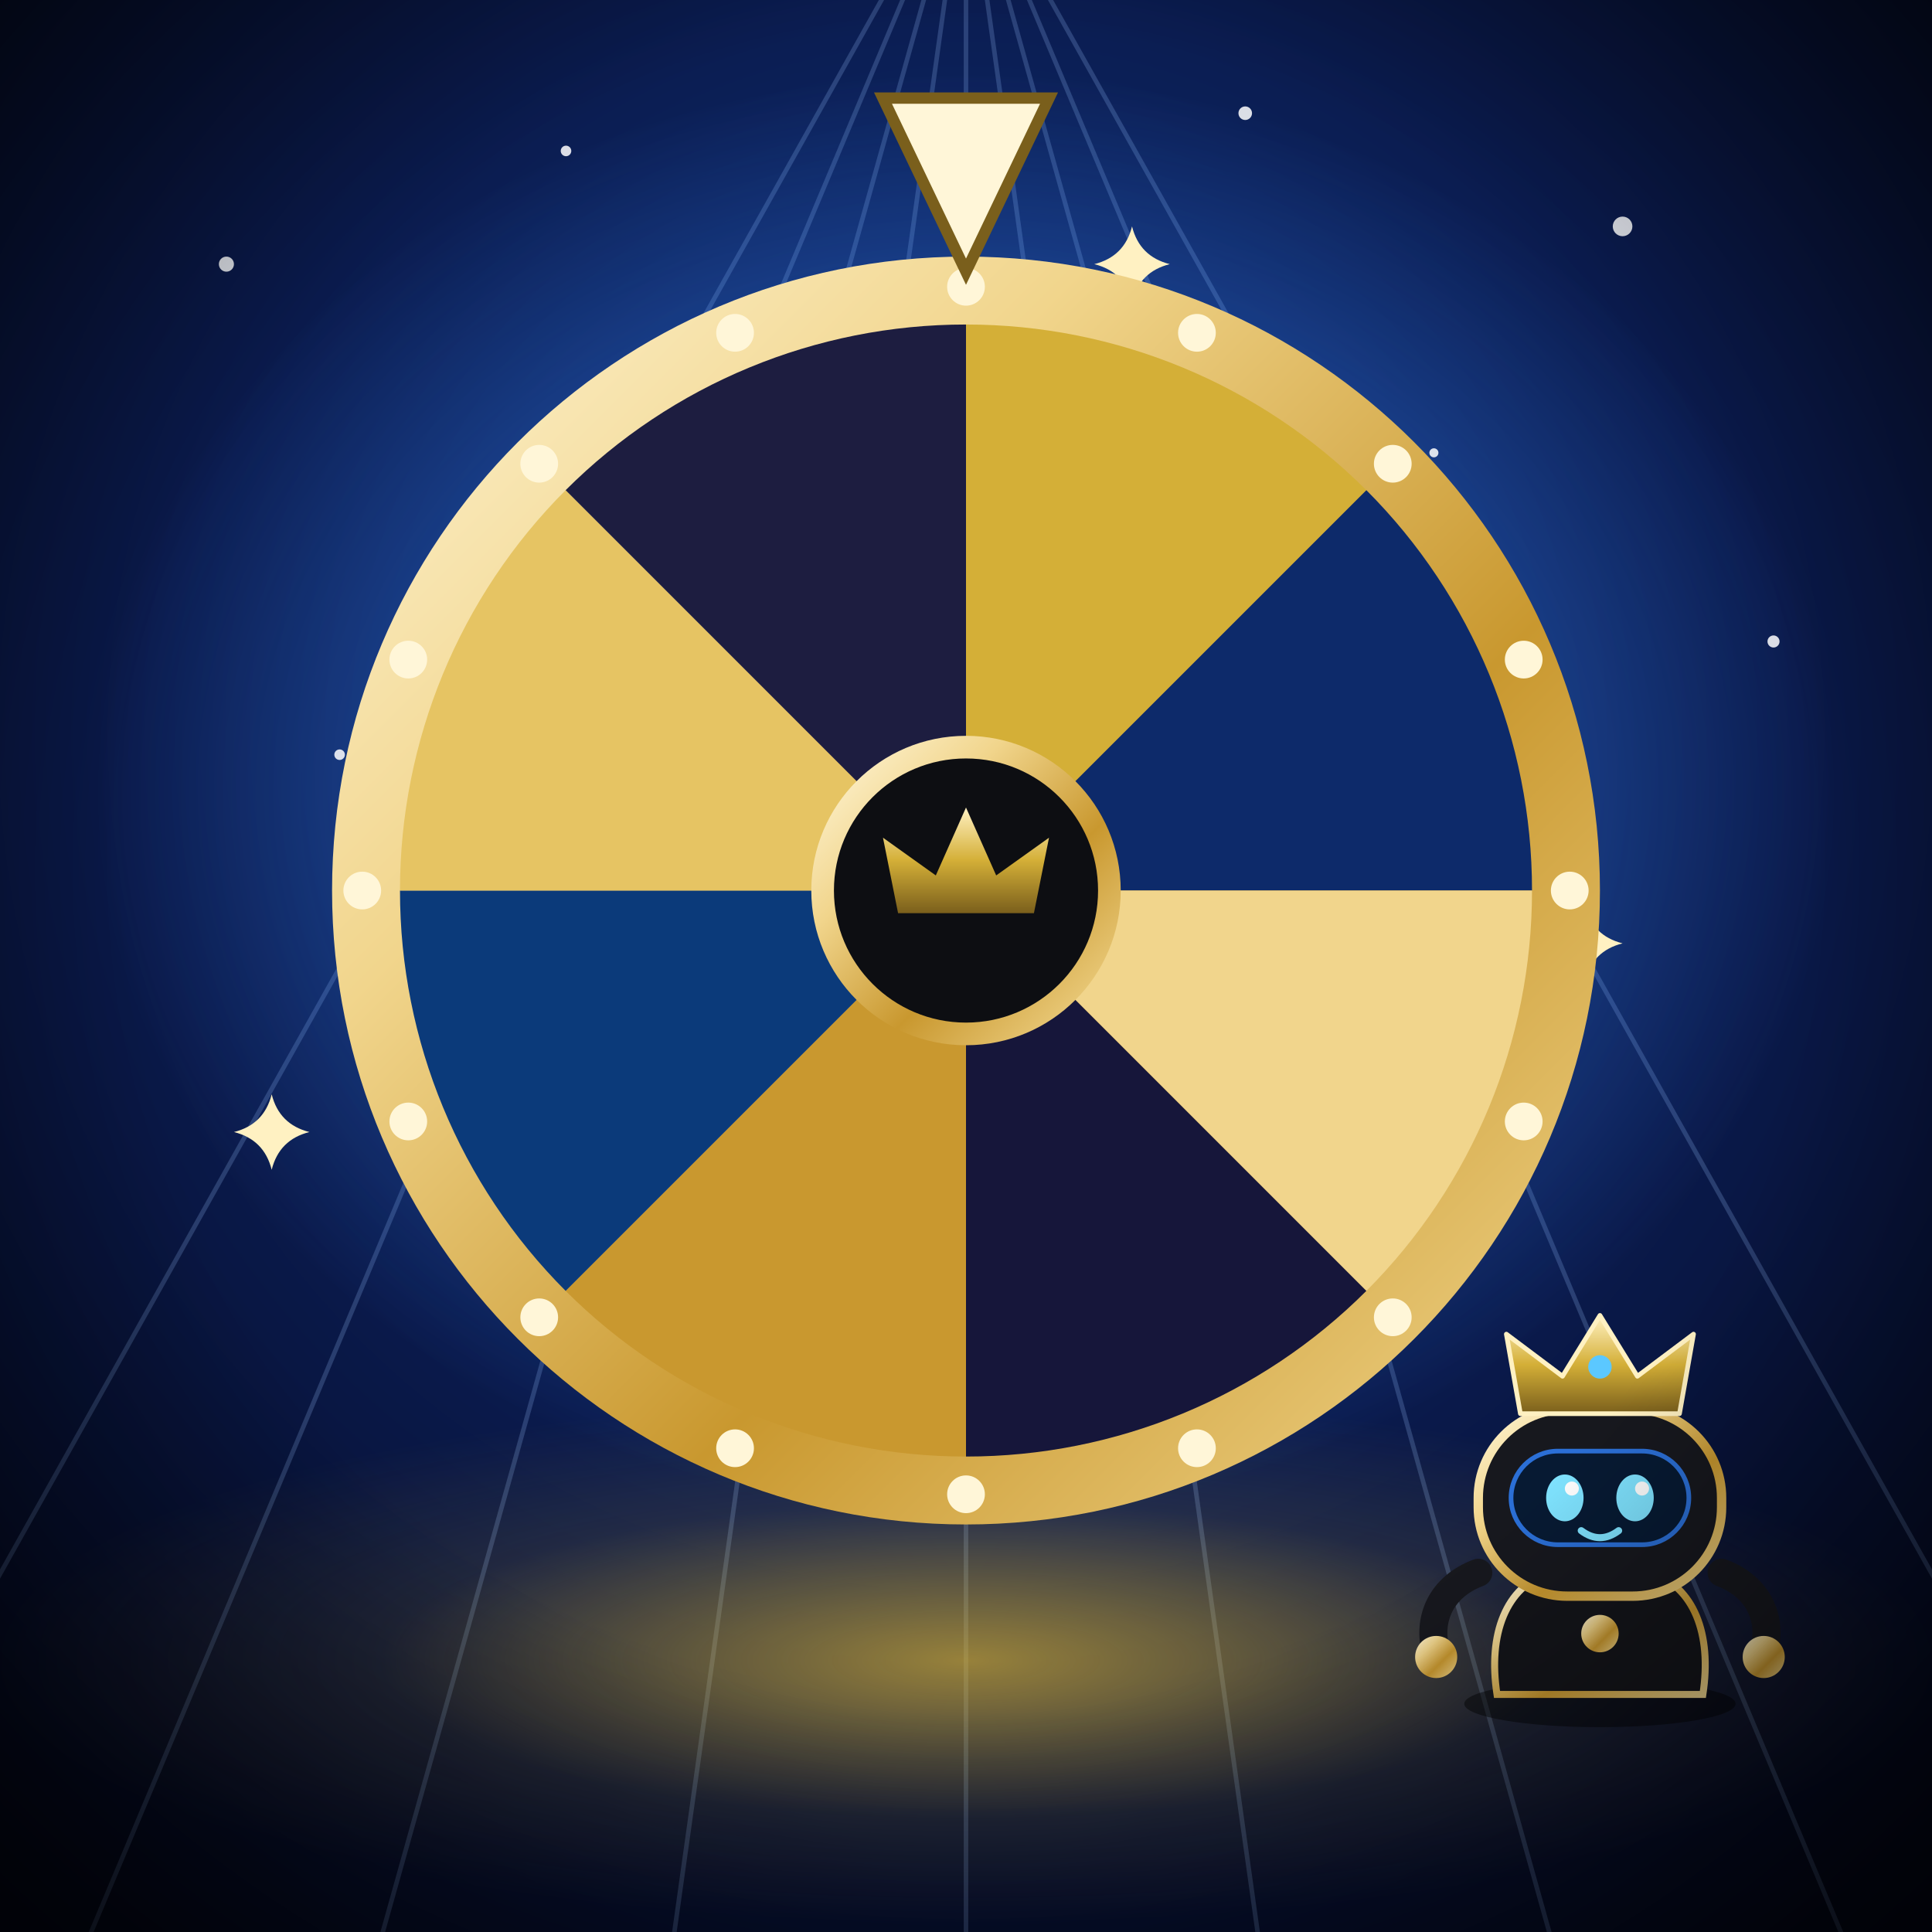
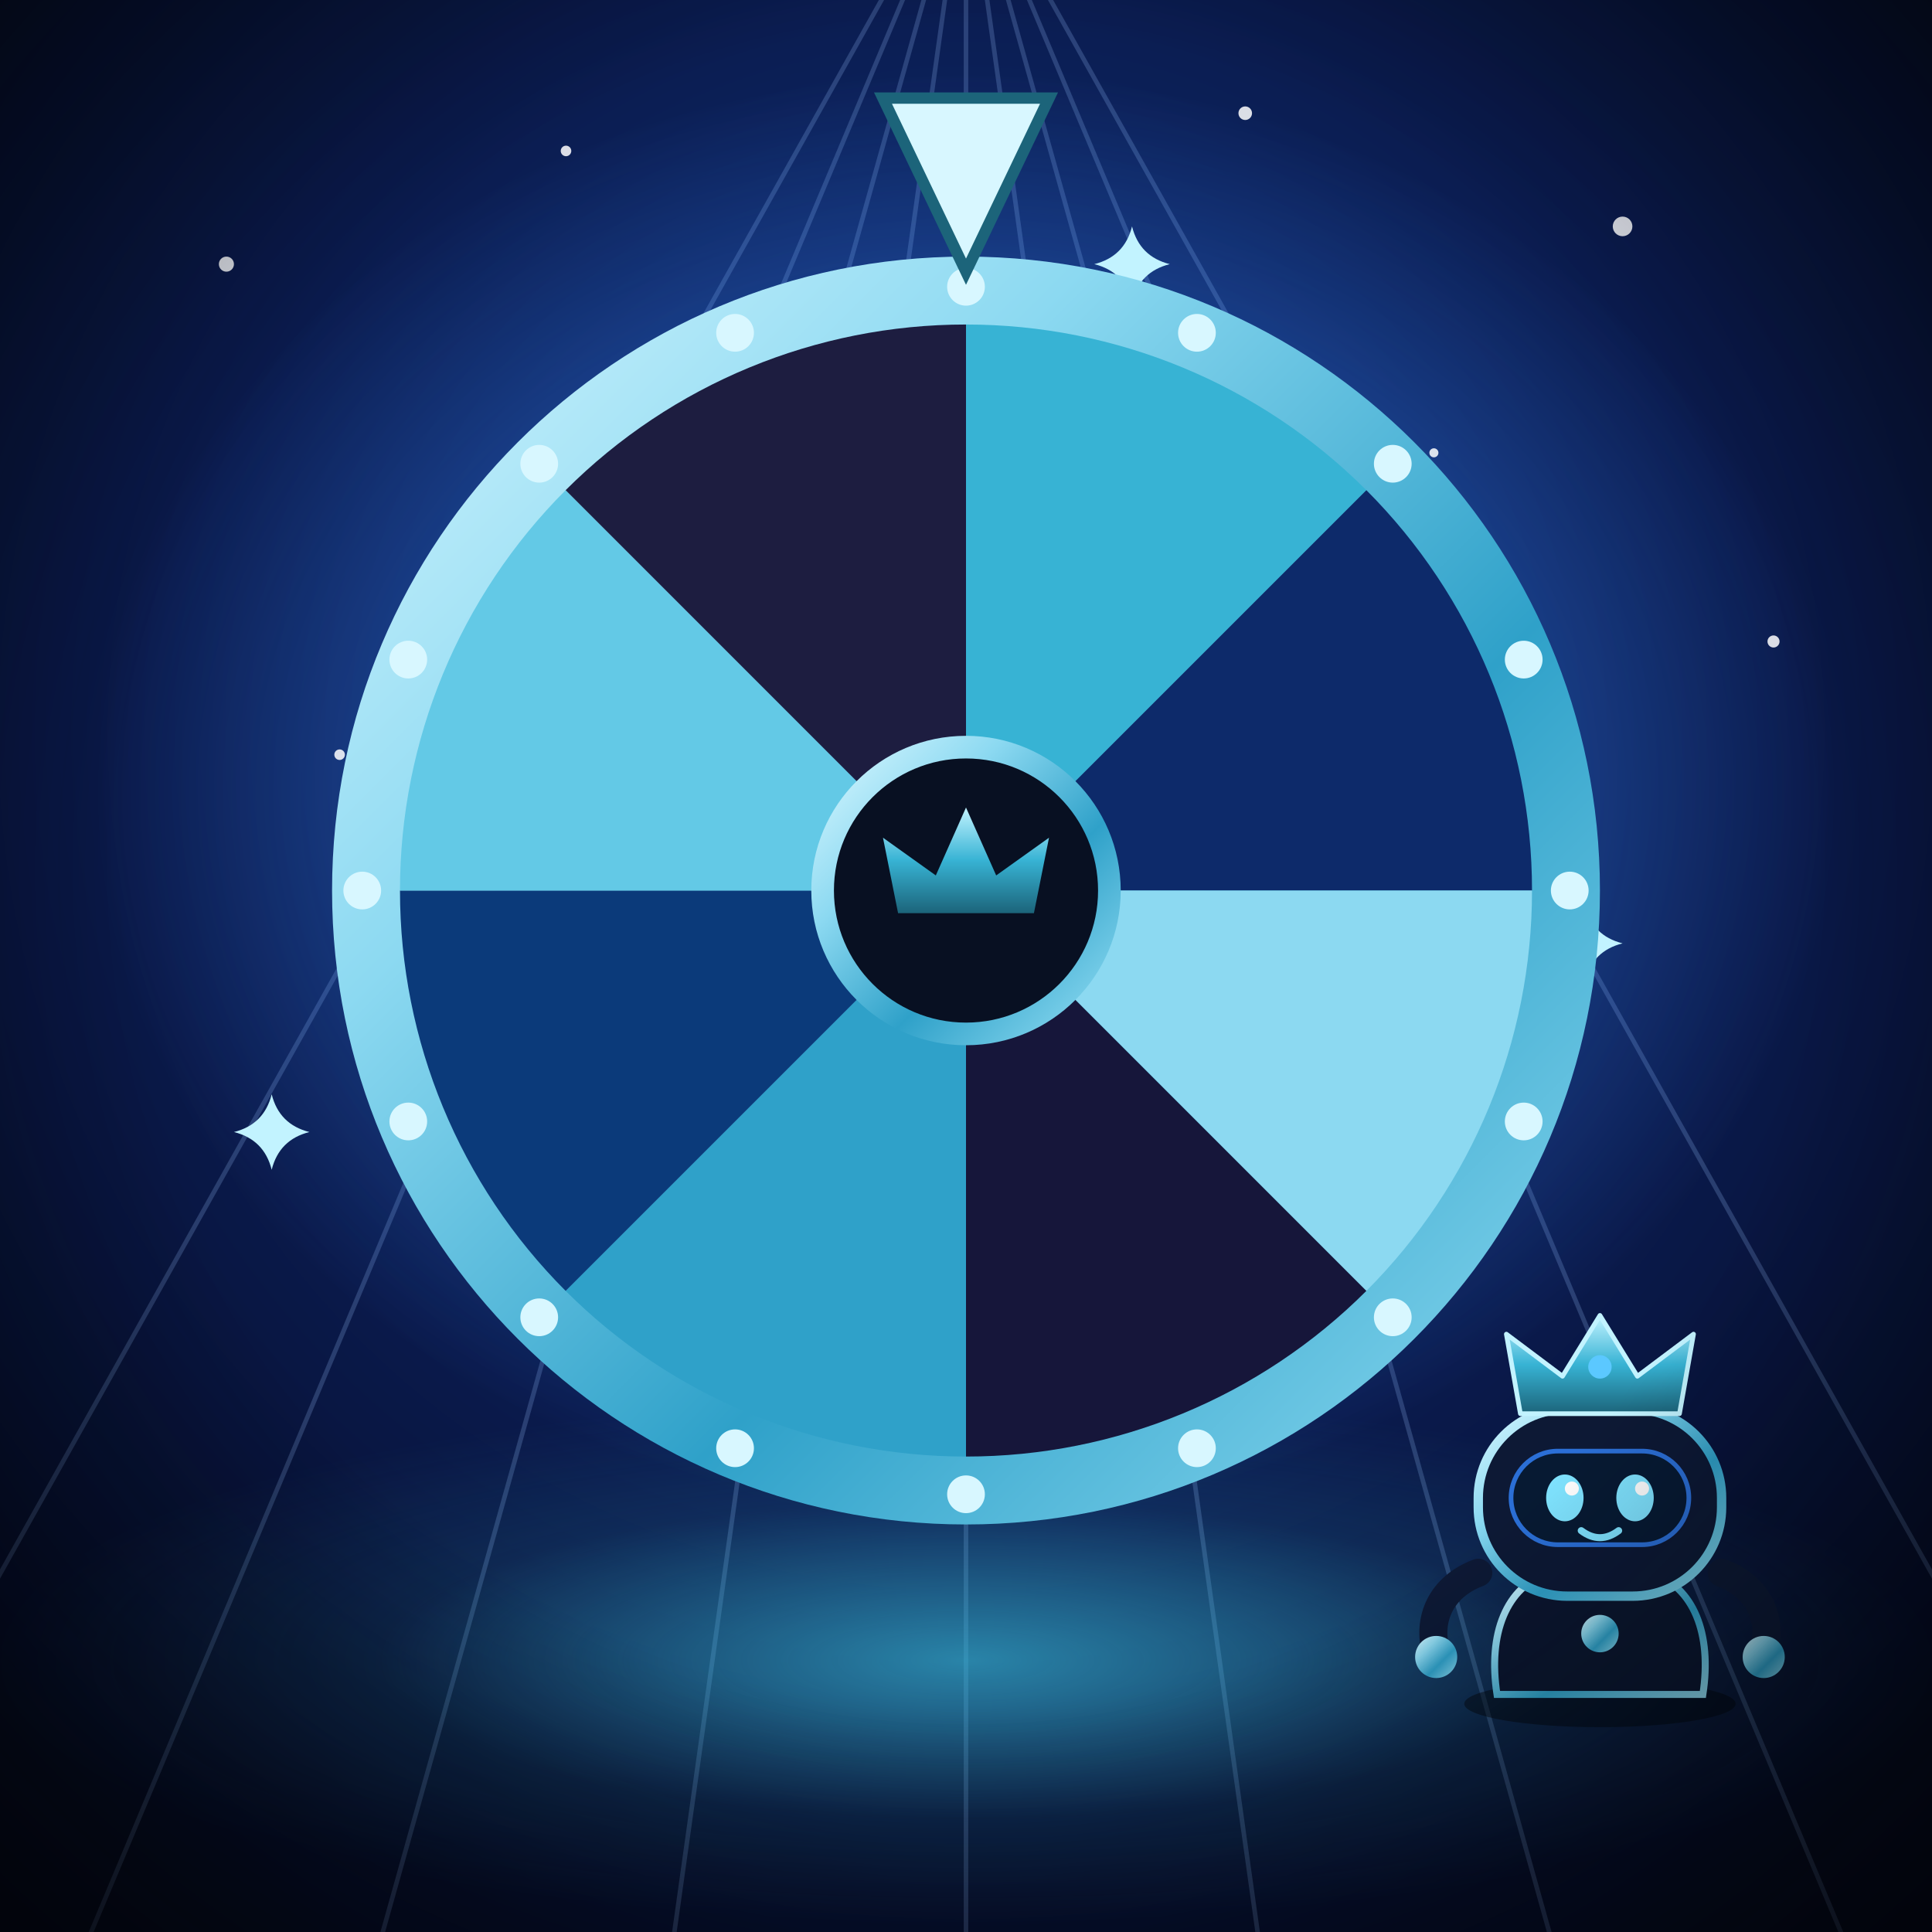
- <svg xmlns="http://www.w3.org/2000/svg" viewBox="0 0 512 512" width="512" height="512" role="img" aria-label="SKY LIVE — wheel">
+ <svg xmlns="http://www.w3.org/2000/svg" viewBox="0 0 512 512" width="512" height="512" role="img" aria-label="SPONGE LIVE — wheel">
  <defs>
    <radialGradient id="cwheel-sky" cx="50%" cy="38%" r="75%">
-       <stop offset="0" stop-color="#123a8a" />
-       <stop offset=".55" stop-color="#0a1a4c" />
-       <stop offset="1" stop-color="#04081c" />
+       <stop offset="0" stop-color="#123A8A" />
+       <stop offset=".55" stop-color="#0A1A4C" />
+       <stop offset="1" stop-color="#04081C" />
    </radialGradient>
    <radialGradient id="cwheel-glow" cx="50%" cy="50%" r="50%">
-       <stop offset="0" stop-color="#3d8bff" stop-opacity=".75" />
-       <stop offset="1" stop-color="#3d8bff" stop-opacity="0" />
+       <stop offset="0" stop-color="#3D8BFF" stop-opacity=".75" />
+       <stop offset="1" stop-color="#3D8BFF" stop-opacity="0" />
    </radialGradient>
    <radialGradient id="cwheel-floor" cx="50%" cy="50%" r="50%">
-       <stop offset="0" stop-color="#D4AF37" stop-opacity=".7" />
-       <stop offset=".6" stop-color="#D4AF37" stop-opacity=".12" />
-       <stop offset="1" stop-color="#D4AF37" stop-opacity="0" />
+       <stop offset="0" stop-color="#37B3D4" stop-opacity=".7" />
+       <stop offset=".6" stop-color="#37B3D4" stop-opacity=".12" />
+       <stop offset="1" stop-color="#37B3D4" stop-opacity="0" />
    </radialGradient>
    <linearGradient id="cwheel-gold" x1="0" y1="0" x2="1" y2="1">
-       <stop offset="0" stop-color="#FFF6D8" />
-       <stop offset=".3" stop-color="#F1D58C" />
-       <stop offset=".62" stop-color="#C9982F" />
-       <stop offset="1" stop-color="#F4DA92" />
+       <stop offset="0" stop-color="#D8F7FF" />
+       <stop offset=".3" stop-color="#8CD9F1" />
+       <stop offset=".62" stop-color="#2FA1C9" />
+       <stop offset="1" stop-color="#92DEF4" />
    </linearGradient>
    <linearGradient id="cwheel-goldv" x1="0" y1="0" x2="0" y2="1">
-       <stop offset="0" stop-color="#FFF1C2" />
-       <stop offset=".5" stop-color="#D4AF37" />
-       <stop offset="1" stop-color="#7a5f1c" />
+       <stop offset="0" stop-color="#C2F3FF" />
+       <stop offset=".5" stop-color="#37B3D4" />
+       <stop offset="1" stop-color="#1C647A" />
    </linearGradient>
    <radialGradient id="cwheel-vig" cx="50%" cy="45%" r="72%">
-       <stop offset=".6" stop-color="#000" stop-opacity="0" />
-       <stop offset="1" stop-color="#000" stop-opacity=".7" />
+       <stop offset=".6" stop-color="#010306" stop-opacity="0" />
+       <stop offset="1" stop-color="#010306" stop-opacity=".7" />
    </radialGradient>
  </defs>
  <rect width="512" height="512" fill="url(#cwheel-sky)" />
-   <g opacity=".22" stroke="#9cc4ff" stroke-width="1.2">
+   <g opacity=".22" stroke="#9CC4FF" stroke-width="1.2">
    <path d="M256 -40 L-80 560" />
    <path d="M256 -40 L4 560" />
    <path d="M256 -40 L88 560" />
    <path d="M256 -40 L172 560" />
    <path d="M256 -40 L256 560" />
    <path d="M256 -40 L340 560" />
    <path d="M256 -40 L424 560" />
    <path d="M256 -40 L508 560" />
    <path d="M256 -40 L592 560" />
  </g>
  <ellipse cx="256" cy="210" rx="230" ry="190" fill="url(#cwheel-glow)" />
  <ellipse cx="256" cy="440" rx="260" ry="70" fill="url(#cwheel-floor)" />
-   <g fill="#fff">
+   <g fill="#FFFFFF">
    <circle cx="60" cy="70" r="2" opacity=".85" />
    <circle cx="430" cy="60" r="2.6" opacity=".85" />
    <circle cx="470" cy="170" r="1.6" opacity=".85" />
    <circle cx="90" cy="200" r="1.4" opacity=".85" />
    <circle cx="380" cy="120" r="1.2" opacity=".85" />
    <circle cx="150" cy="40" r="1.4" opacity=".85" />
    <circle cx="330" cy="30" r="1.8" opacity=".85" />
  </g>
-   <g fill="#FFF1C2">
+   <g fill="#C2F3FF">
    <path d="M420 240q2 8 10 10q-8 2-10 10q-2-8-10-10q8-2 10-10Z" />
    <path d="M72 290q2 8 10 10q-8 2-10 10q-2-8-10-10q8-2 10-10Z" />
    <path d="M300 60q2 8 10 10q-8 2-10 10q-2-8-10-10q8-2 10-10Z" />
  </g>
  <g transform="translate(256 236)">
    <circle r="168" fill="url(#cwheel-gold)" />
-     <path d="M0 0L0.0 -150.0A150 150 0 0 1 106.1 -106.1Z" fill="#D4AF37" />
-     <path d="M0 0L106.1 -106.1A150 150 0 0 1 150.0 0.0Z" fill="#0d2a6a" />
-     <path d="M0 0L150.0 0.0A150 150 0 0 1 106.1 106.1Z" fill="#F1D58C" />
-     <path d="M0 0L106.1 106.1A150 150 0 0 1 0.0 150.0Z" fill="#16163a" />
-     <path d="M0 0L0.0 150.0A150 150 0 0 1 -106.1 106.1Z" fill="#C9982F" />
-     <path d="M0 0L-106.1 106.1A150 150 0 0 1 -150.0 0.0Z" fill="#0b3a7a" />
-     <path d="M0 0L-150.0 0.0A150 150 0 0 1 -106.1 -106.1Z" fill="#E6C463" />
-     <path d="M0 0L-106.1 -106.1A150 150 0 0 1 -0.0 -150.0Z" fill="#1d1d40" />
-     <circle cx="160.0" cy="0.0" r="5" fill="#FFF6D8" />
-     <circle cx="147.8" cy="61.2" r="5" fill="#FFF6D8" />
-     <circle cx="113.1" cy="113.1" r="5" fill="#FFF6D8" />
-     <circle cx="61.2" cy="147.8" r="5" fill="#FFF6D8" />
-     <circle cx="0.0" cy="160.0" r="5" fill="#FFF6D8" />
-     <circle cx="-61.2" cy="147.8" r="5" fill="#FFF6D8" />
-     <circle cx="-113.1" cy="113.1" r="5" fill="#FFF6D8" />
-     <circle cx="-147.8" cy="61.2" r="5" fill="#FFF6D8" />
-     <circle cx="-160.0" cy="0.0" r="5" fill="#FFF6D8" />
-     <circle cx="-147.8" cy="-61.2" r="5" fill="#FFF6D8" />
-     <circle cx="-113.1" cy="-113.1" r="5" fill="#FFF6D8" />
-     <circle cx="-61.2" cy="-147.8" r="5" fill="#FFF6D8" />
-     <circle cx="-0.0" cy="-160.0" r="5" fill="#FFF6D8" />
-     <circle cx="61.2" cy="-147.8" r="5" fill="#FFF6D8" />
-     <circle cx="113.1" cy="-113.1" r="5" fill="#FFF6D8" />
-     <circle cx="147.8" cy="-61.2" r="5" fill="#FFF6D8" />
-     <circle r="38" fill="#0d0e12" stroke="url(#cwheel-gold)" stroke-width="6" />
+     <path d="M0 0L0.0 -150.0A150 150 0 0 1 106.1 -106.1Z" fill="#37B3D4" />
+     <path d="M0 0L106.1 -106.1A150 150 0 0 1 150.0 0.0Z" fill="#0D2A6A" />
+     <path d="M0 0L150.0 0.0A150 150 0 0 1 106.1 106.1Z" fill="#8CD9F1" />
+     <path d="M0 0L106.1 106.1A150 150 0 0 1 0.0 150.0Z" fill="#16163A" />
+     <path d="M0 0L0.0 150.0A150 150 0 0 1 -106.1 106.1Z" fill="#2FA1C9" />
+     <path d="M0 0L-106.1 106.1A150 150 0 0 1 -150.0 0.0Z" fill="#0B3A7A" />
+     <path d="M0 0L-150.0 0.0A150 150 0 0 1 -106.1 -106.1Z" fill="#63C9E6" />
+     <path d="M0 0L-106.1 -106.1A150 150 0 0 1 -0.0 -150.0Z" fill="#1D1D40" />
+     <circle cx="160.0" cy="0.0" r="5" fill="#D8F7FF" />
+     <circle cx="147.8" cy="61.2" r="5" fill="#D8F7FF" />
+     <circle cx="113.1" cy="113.1" r="5" fill="#D8F7FF" />
+     <circle cx="61.2" cy="147.8" r="5" fill="#D8F7FF" />
+     <circle cx="0.0" cy="160.0" r="5" fill="#D8F7FF" />
+     <circle cx="-61.2" cy="147.8" r="5" fill="#D8F7FF" />
+     <circle cx="-113.1" cy="113.1" r="5" fill="#D8F7FF" />
+     <circle cx="-147.8" cy="61.2" r="5" fill="#D8F7FF" />
+     <circle cx="-160.0" cy="0.0" r="5" fill="#D8F7FF" />
+     <circle cx="-147.8" cy="-61.2" r="5" fill="#D8F7FF" />
+     <circle cx="-113.1" cy="-113.1" r="5" fill="#D8F7FF" />
+     <circle cx="-61.2" cy="-147.8" r="5" fill="#D8F7FF" />
+     <circle cx="-0.0" cy="-160.0" r="5" fill="#D8F7FF" />
+     <circle cx="61.2" cy="-147.8" r="5" fill="#D8F7FF" />
+     <circle cx="113.1" cy="-113.1" r="5" fill="#D8F7FF" />
+     <circle cx="147.8" cy="-61.2" r="5" fill="#D8F7FF" />
+     <circle r="38" fill="#081022" stroke="url(#cwheel-gold)" stroke-width="6" />
    <path d="M-18 6-22 -14-8 -4 0 -22 8 -4 22 -14 18 6Z" fill="url(#cwheel-goldv)" />
-     <path d="M0 -150-22 -196h44Z" fill="#FFF6D8" stroke="#7a5f1c" stroke-width="3" transform="translate(0 -14)" />
+     <path d="M0 -150-22 -196h44Z" fill="#D8F7FF" stroke="#1C647A" stroke-width="3" transform="translate(0 -14)" />
  </g>
  <g transform="translate(424 392) scale(0.62 0.62)">
-     <ellipse cx="0" cy="96" rx="58" ry="10" fill="#000" opacity=".45" />
-     <path d="M-44 92c-4-26 4-46 22-52h44c18 6 26 26 22 52Z" fill="#14151a" stroke="url(#cwheel-gold)" stroke-width="3" />
+     <ellipse cx="0" cy="96" rx="58" ry="10" fill="#010306" opacity=".45" />
+     <path d="M-44 92c-4-26 4-46 22-52h44c18 6 26 26 22 52Z" fill="#0B162F" stroke="url(#cwheel-gold)" stroke-width="3" />
    <circle cx="0" cy="66" r="8" fill="url(#cwheel-gold)" />
-     <rect x="-52" y="-30" width="104" height="80" rx="38" fill="#17181e" stroke="url(#cwheel-gold)" stroke-width="4" />
-     <rect x="-38" y="-12" width="76" height="40" rx="20" fill="#071a33" stroke="#2b6fd6" stroke-width="2" />
-     <ellipse cx="-15" cy="8" rx="8" ry="10" fill="#7fe3ff" />
-     <ellipse cx="15" cy="8" rx="8" ry="10" fill="#7fe3ff" />
-     <circle cx="-12" cy="4" r="3" fill="#fff" />
-     <circle cx="18" cy="4" r="3" fill="#fff" />
-     <path d="M-8 22q8 6 16 0" fill="none" stroke="#7fe3ff" stroke-width="3" stroke-linecap="round" />
-     <path d="M-34 -28 -40 -62 -16 -44 0 -70 16 -44 40 -62 34 -28Z" fill="url(#cwheel-goldv)" stroke="#FFF1C2" stroke-width="2" stroke-linejoin="round" />
-     <circle cx="0" cy="-48" r="5" fill="#5bc8ff" />
-     <path d="M-52 40c-16 6-22 20-18 34M52 40c16 6 22 20 18 34" fill="none" stroke="#17181e" stroke-width="12" stroke-linecap="round" />
+     <rect x="-52" y="-30" width="104" height="80" rx="38" fill="#0D1935" stroke="url(#cwheel-gold)" stroke-width="4" />
+     <rect x="-38" y="-12" width="76" height="40" rx="20" fill="#071A33" stroke="#2B6FD6" stroke-width="2" />
+     <ellipse cx="-15" cy="8" rx="8" ry="10" fill="#7FE3FF" />
+     <ellipse cx="15" cy="8" rx="8" ry="10" fill="#7FE3FF" />
+     <circle cx="-12" cy="4" r="3" fill="#FFFFFF" />
+     <circle cx="18" cy="4" r="3" fill="#FFFFFF" />
+     <path d="M-8 22q8 6 16 0" fill="none" stroke="#7FE3FF" stroke-width="3" stroke-linecap="round" />
+     <path d="M-34 -28 -40 -62 -16 -44 0 -70 16 -44 40 -62 34 -28Z" fill="url(#cwheel-goldv)" stroke="#C2F3FF" stroke-width="2" stroke-linejoin="round" />
+     <circle cx="0" cy="-48" r="5" fill="#5BC8FF" />
+     <path d="M-52 40c-16 6-22 20-18 34M52 40c16 6 22 20 18 34" fill="none" stroke="#0D1935" stroke-width="12" stroke-linecap="round" />
    <circle cx="-70" cy="76" r="9" fill="url(#cwheel-gold)" />
    <circle cx="70" cy="76" r="9" fill="url(#cwheel-gold)" />
  </g>
  <rect width="512" height="512" fill="url(#cwheel-vig)" />
</svg>
